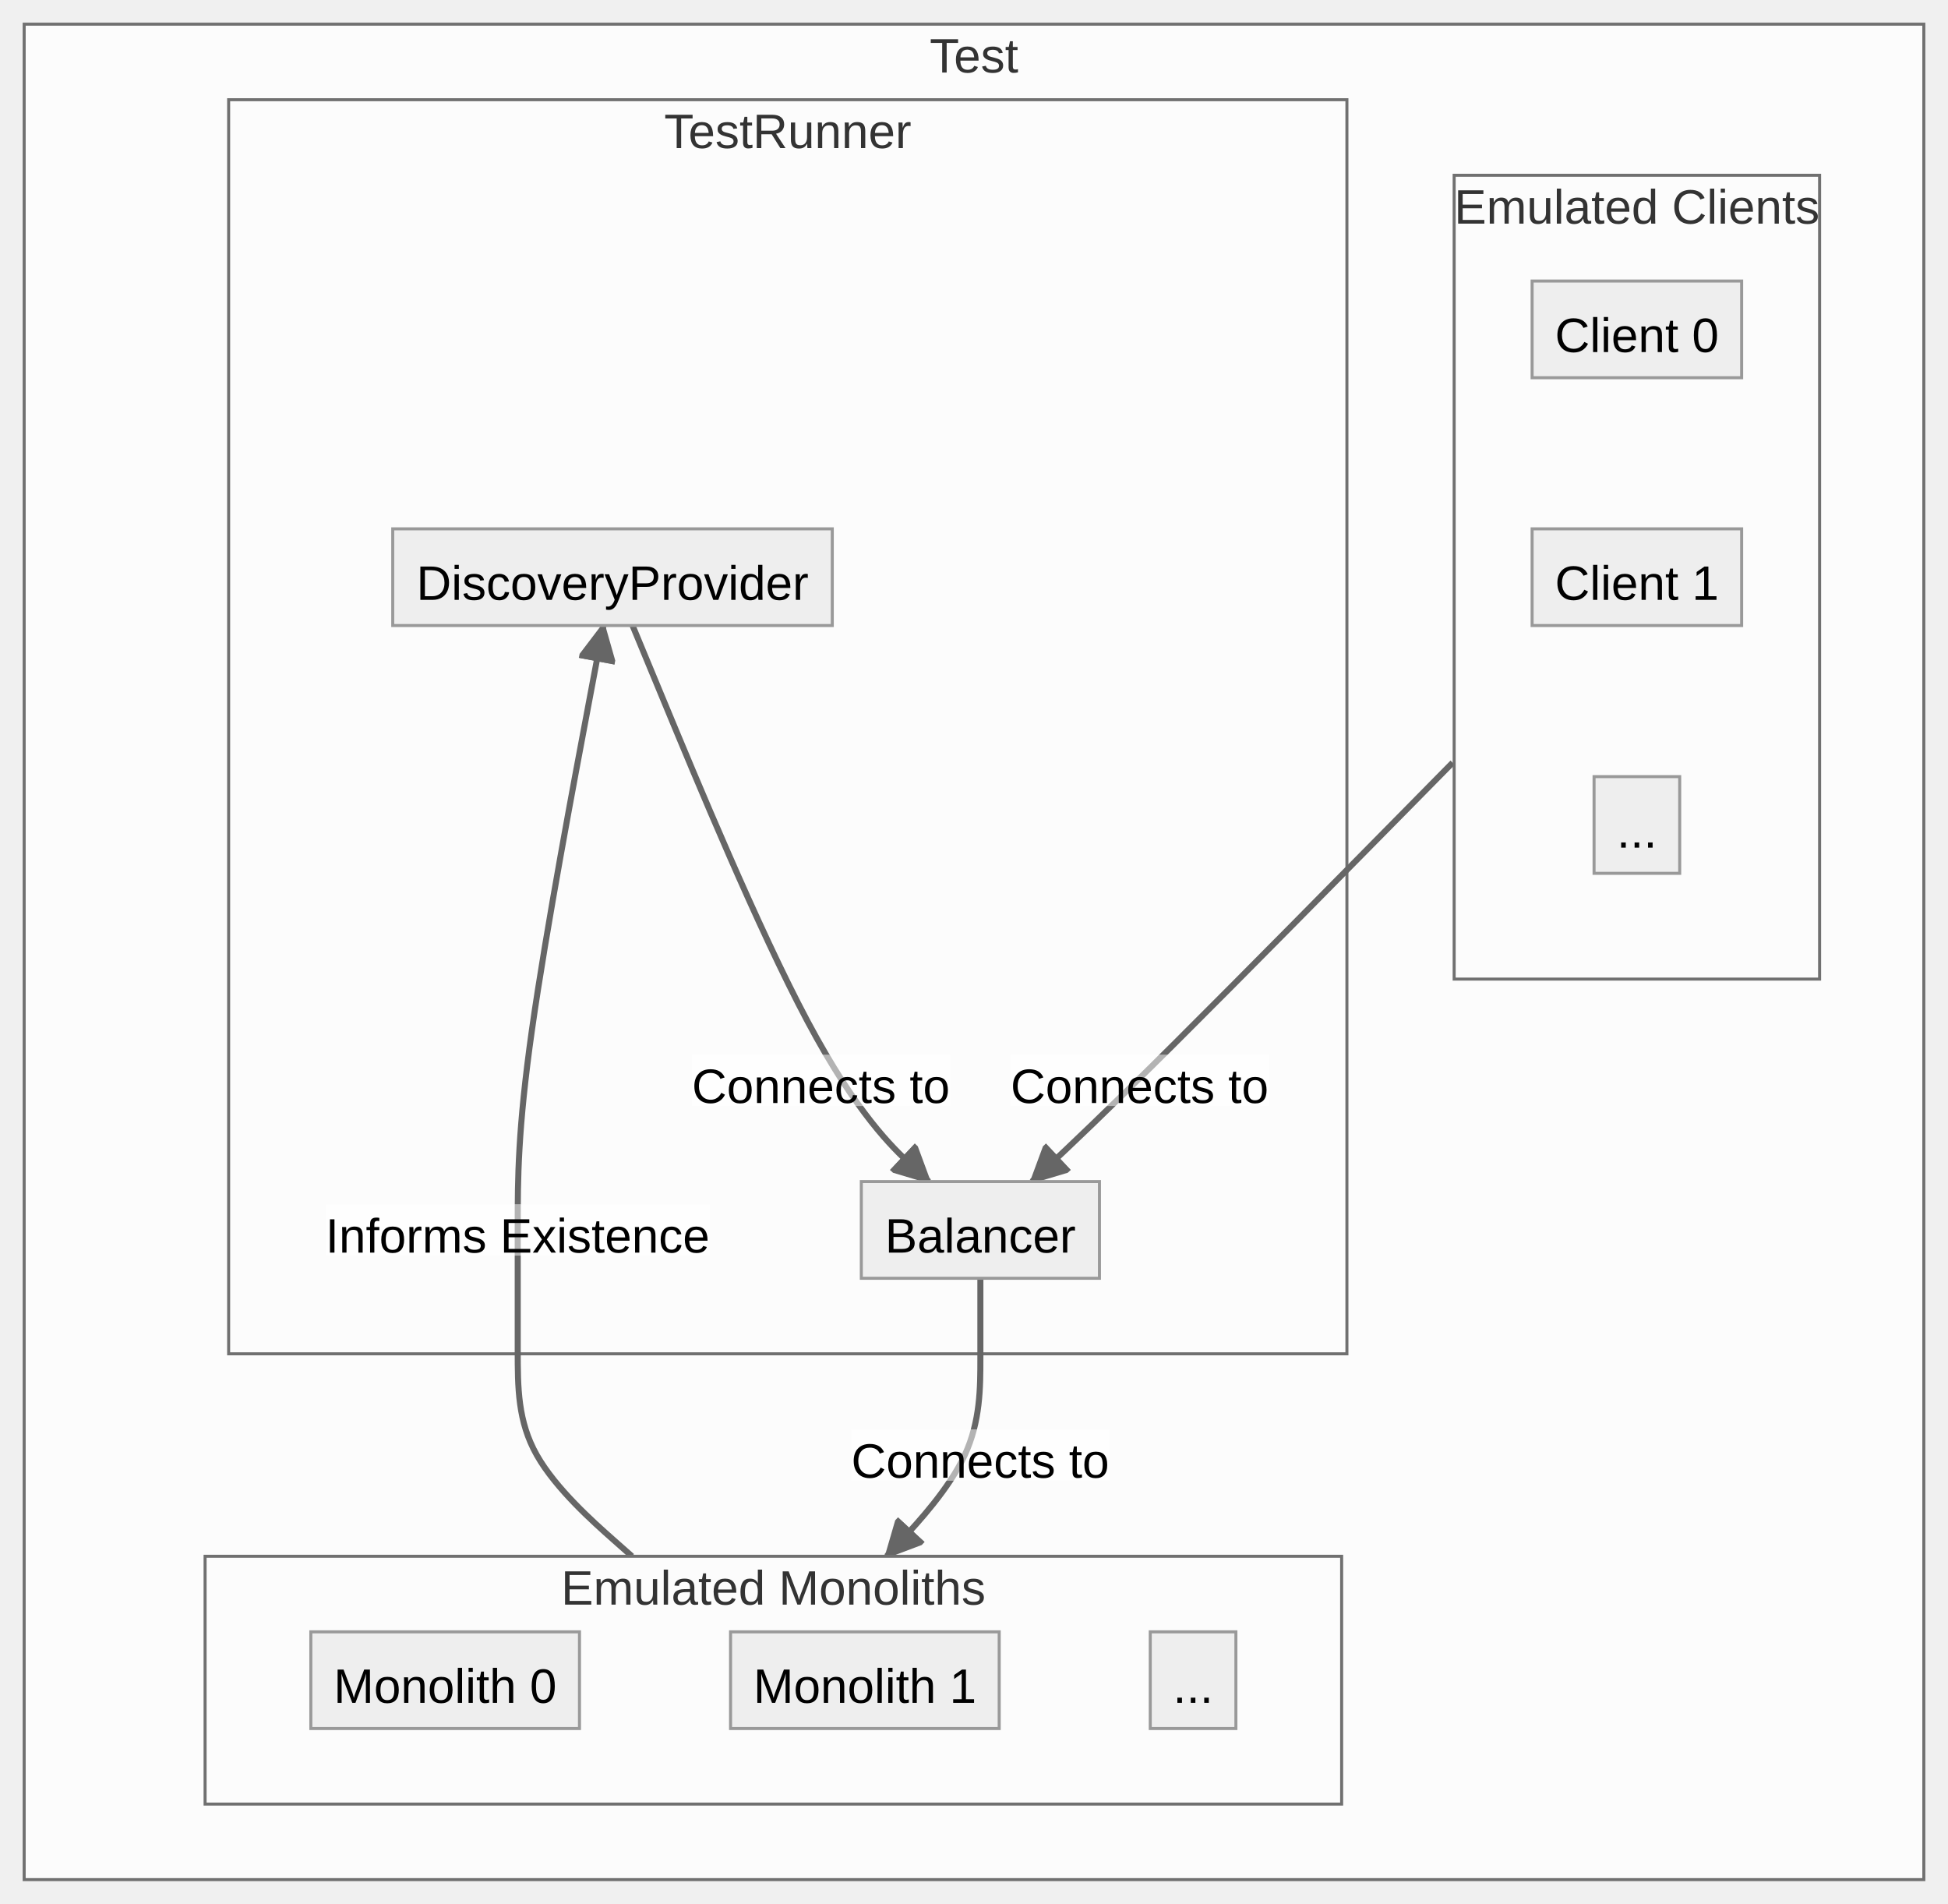
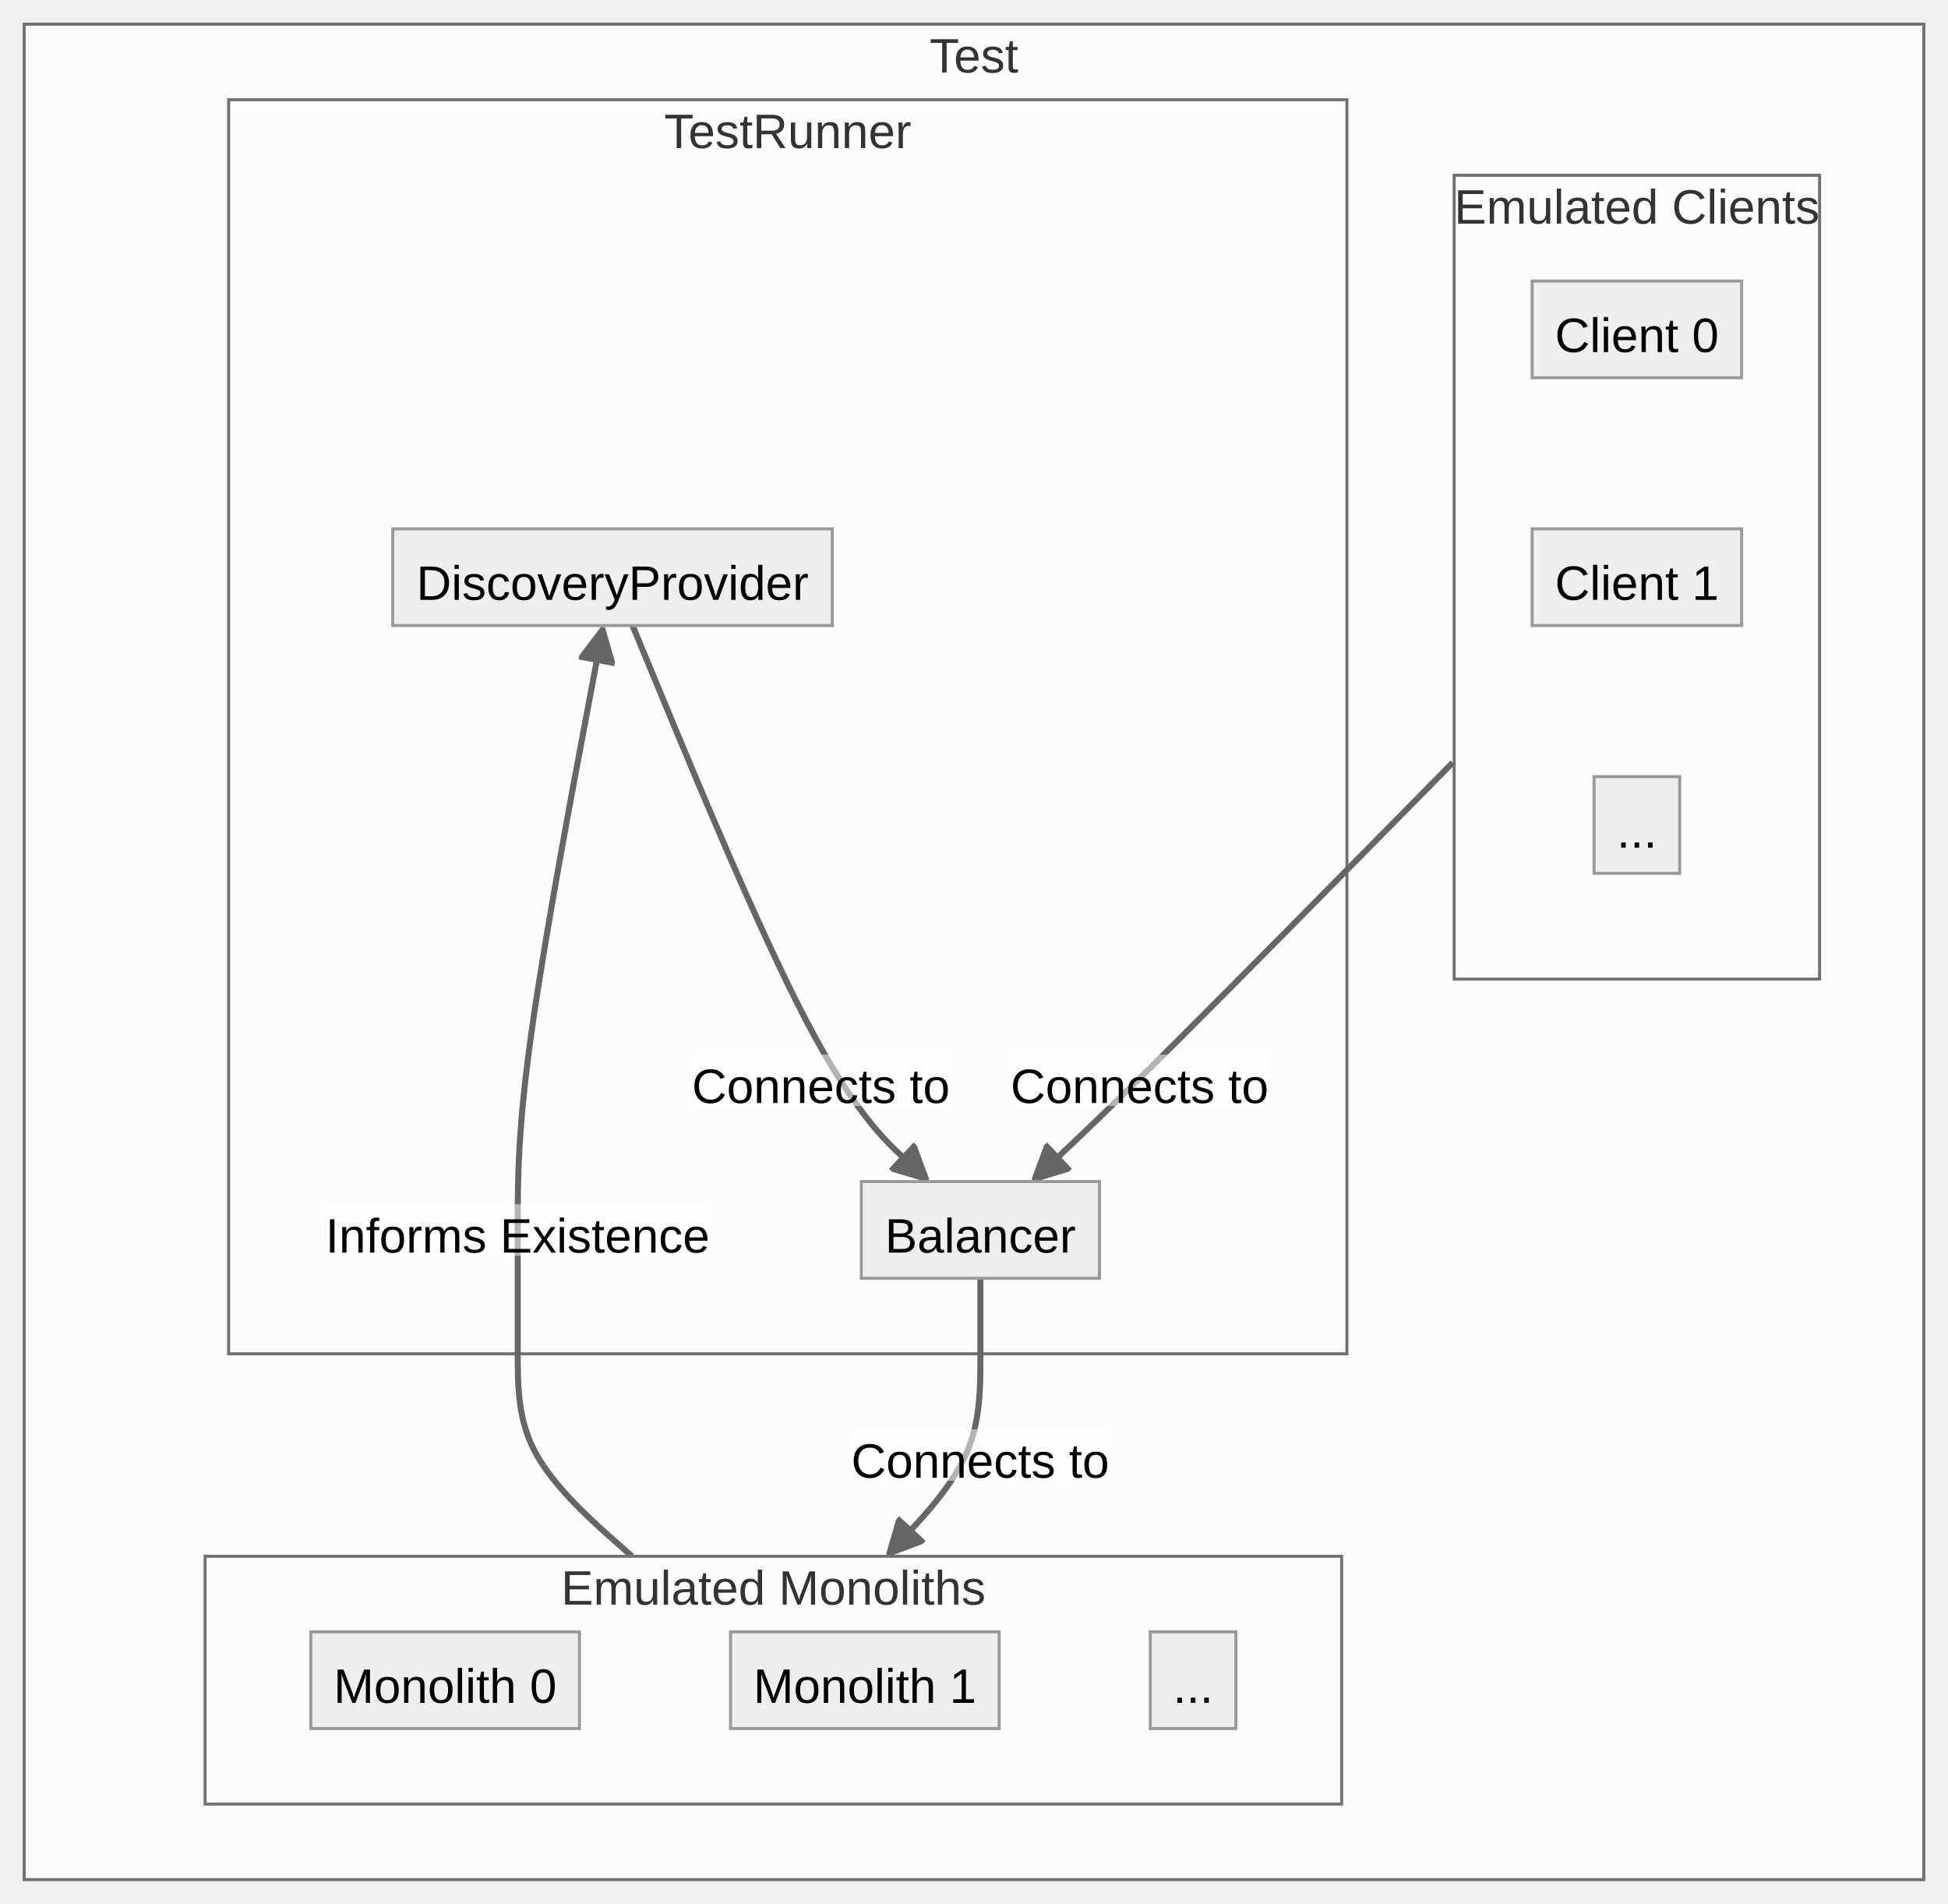
<svg xmlns="http://www.w3.org/2000/svg" aria-roledescription="flowchart-v2" role="graphics-document document" viewBox="-7.5 -8 644.766 630" style="max-width: 644.766px; background-color: white;" width="100%" id="my-svg">
  <style>#my-svg{font-family:"trebuchet ms",verdana,arial,sans-serif;font-size:16px;fill:#000000;}#my-svg .error-icon{fill:#552222;}#my-svg .error-text{fill:#552222;stroke:#552222;}#my-svg .edge-thickness-normal{stroke-width:2px;}#my-svg .edge-thickness-thick{stroke-width:3.5px;}#my-svg .edge-pattern-solid{stroke-dasharray:0;}#my-svg .edge-pattern-dashed{stroke-dasharray:3;}#my-svg .edge-pattern-dotted{stroke-dasharray:2;}#my-svg .marker{fill:#666;stroke:#666;}#my-svg .marker.cross{stroke:#666;}#my-svg svg{font-family:"trebuchet ms",verdana,arial,sans-serif;font-size:16px;}#my-svg .label{font-family:"trebuchet ms",verdana,arial,sans-serif;color:#000000;}#my-svg .cluster-label text{fill:#333;}#my-svg .cluster-label span,#my-svg p{color:#333;}#my-svg .label text,#my-svg span,#my-svg p{fill:#000000;color:#000000;}#my-svg .node rect,#my-svg .node circle,#my-svg .node ellipse,#my-svg .node polygon,#my-svg .node path{fill:#eee;stroke:#999;stroke-width:1px;}#my-svg .flowchart-label text{text-anchor:middle;}#my-svg .node .label{text-align:center;}#my-svg .node.clickable{cursor:pointer;}#my-svg .arrowheadPath{fill:#333333;}#my-svg .edgePath .path{stroke:#666;stroke-width:2.0px;}#my-svg .flowchart-link{stroke:#666;fill:none;}#my-svg .edgeLabel{background-color:white;text-align:center;}#my-svg .edgeLabel rect{opacity:0.5;background-color:white;fill:white;}#my-svg .labelBkg{background-color:rgba(255, 255, 255, 0.5);}#my-svg .cluster rect{fill:hsl(0, 0%, 98.922%);stroke:#707070;stroke-width:1px;}#my-svg .cluster text{fill:#333;}#my-svg .cluster span,#my-svg p{color:#333;}#my-svg div.mermaidTooltip{position:absolute;text-align:center;max-width:200px;padding:2px;font-family:"trebuchet ms",verdana,arial,sans-serif;font-size:12px;background:hsl(-160, 0%, 93.333%);border:1px solid #707070;border-radius:2px;pointer-events:none;z-index:100;}#my-svg .flowchartTitleText{text-anchor:middle;font-size:18px;fill:#000000;}#my-svg :root{--mermaid-font-family:"trebuchet ms",verdana,arial,sans-serif;}</style>
  <g>
-     <marker orient="auto" markerHeight="12" markerWidth="12" markerUnits="userSpaceOnUse" refY="5" refX="10" viewBox="0 0 10 10" class="marker flowchart" id="flowchart-pointEnd">
+     <marker orient="auto" markerHeight="12" markerWidth="12" markerUnits="userSpaceOnUse" refY="5" refX="6" viewBox="0 0 10 10" class="marker flowchart" id="my-svg_flowchart-pointEnd">
      <path style="stroke-width: 1; stroke-dasharray: 1, 0;" class="arrowMarkerPath" d="M 0 0 L 10 5 L 0 10 z" />
    </marker>
-     <marker orient="auto" markerHeight="12" markerWidth="12" markerUnits="userSpaceOnUse" refY="5" refX="0" viewBox="0 0 10 10" class="marker flowchart" id="flowchart-pointStart">
+     <marker orient="auto" markerHeight="12" markerWidth="12" markerUnits="userSpaceOnUse" refY="5" refX="4.5" viewBox="0 0 10 10" class="marker flowchart" id="my-svg_flowchart-pointStart">
      <path style="stroke-width: 1; stroke-dasharray: 1, 0;" class="arrowMarkerPath" d="M 0 5 L 10 10 L 10 0 z" />
    </marker>
-     <marker orient="auto" markerHeight="11" markerWidth="11" markerUnits="userSpaceOnUse" refY="5" refX="11" viewBox="0 0 10 10" class="marker flowchart" id="flowchart-circleEnd">
+     <marker orient="auto" markerHeight="11" markerWidth="11" markerUnits="userSpaceOnUse" refY="5" refX="11" viewBox="0 0 10 10" class="marker flowchart" id="my-svg_flowchart-circleEnd">
      <circle style="stroke-width: 1; stroke-dasharray: 1, 0;" class="arrowMarkerPath" r="5" cy="5" cx="5" />
    </marker>
-     <marker orient="auto" markerHeight="11" markerWidth="11" markerUnits="userSpaceOnUse" refY="5" refX="-1" viewBox="0 0 10 10" class="marker flowchart" id="flowchart-circleStart">
+     <marker orient="auto" markerHeight="11" markerWidth="11" markerUnits="userSpaceOnUse" refY="5" refX="-1" viewBox="0 0 10 10" class="marker flowchart" id="my-svg_flowchart-circleStart">
      <circle style="stroke-width: 1; stroke-dasharray: 1, 0;" class="arrowMarkerPath" r="5" cy="5" cx="5" />
    </marker>
-     <marker orient="auto" markerHeight="11" markerWidth="11" markerUnits="userSpaceOnUse" refY="5.2" refX="12" viewBox="0 0 11 11" class="marker cross flowchart" id="flowchart-crossEnd">
+     <marker orient="auto" markerHeight="11" markerWidth="11" markerUnits="userSpaceOnUse" refY="5.2" refX="12" viewBox="0 0 11 11" class="marker cross flowchart" id="my-svg_flowchart-crossEnd">
      <path style="stroke-width: 2; stroke-dasharray: 1, 0;" class="arrowMarkerPath" d="M 1,1 l 9,9 M 10,1 l -9,9" />
    </marker>
-     <marker orient="auto" markerHeight="11" markerWidth="11" markerUnits="userSpaceOnUse" refY="5.2" refX="-1" viewBox="0 0 11 11" class="marker cross flowchart" id="flowchart-crossStart">
+     <marker orient="auto" markerHeight="11" markerWidth="11" markerUnits="userSpaceOnUse" refY="5.2" refX="-1" viewBox="0 0 11 11" class="marker cross flowchart" id="my-svg_flowchart-crossStart">
      <path style="stroke-width: 2; stroke-dasharray: 1, 0;" class="arrowMarkerPath" d="M 1,1 l 9,9 M 10,1 l -9,9" />
    </marker>
    <g class="root">
      <g class="clusters" />
      <g class="edgePaths" />
      <g class="edgeLabels" />
      <g class="nodes">
        <g transform="translate(-7.5, -8)" class="root">
          <g class="clusters">
            <g id="Test" class="cluster default flowchart-label">
              <rect height="614" width="628.766" y="8" x="8" ry="0" rx="0" style="" />
              <g transform="translate(322.3828, 8)" class="cluster-label">
                <text style="">
                  <tspan class="row" x="0" dy="1em" xml:space="preserve">Test</tspan>
                </text>
              </g>
            </g>
            <g id="TestRunner" class="cluster default flowchart-label">
              <rect height="415" width="370.137" y="33" x="75.676" ry="0" rx="0" style="" />
              <g transform="translate(260.7441, 33)" class="cluster-label">
                <text style="">
                  <tspan class="row" x="0" dy="1em" xml:space="preserve">TestRunner</tspan>
                </text>
              </g>
            </g>
          </g>
          <g class="edgePaths">
-             <path marker-end="url(#flowchart-pointEnd)" style="fill:none;" class="edge-thickness-normal edge-pattern-solid flowchart-link LS-DiscoveryProvider LE-Balancer" id="L-DiscoveryProvider-Balancer-0" d="M209.365,207L219.763,232.083C230.161,257.167,250.956,307.333,267.303,338C283.65,368.667,295.548,379.833,301.497,385.417L307.446,391" />
-             <path marker-end="url(#flowchart-pointEnd)" style="fill:none;" class="edge-thickness-normal edge-pattern-solid flowchart-link LS-Balancer LE-Monoliths" id="L-Balancer-Monoliths-0" d="M324.494,423L324.494,427.167C324.494,431.333,324.494,439.667,324.494,449.417C324.494,459.167,324.494,470.333,319.322,481.5C314.149,492.667,303.804,503.833,298.631,509.417L293.459,515" />
-             <path marker-end="url(#flowchart-pointEnd)" style="fill:none;" class="edge-thickness-normal edge-pattern-solid flowchart-link LS-Clients LE-Balancer" id="L-Clients-Balancer-0" d="M480.812,252.379L463.55,269.899C446.287,287.419,411.762,322.46,388.55,345.563C365.338,368.667,353.44,379.833,347.491,385.417L341.542,391" />
-             <path marker-end="url(#flowchart-pointEnd)" style="fill:none;" class="edge-thickness-normal edge-pattern-solid flowchart-link LS-Monoliths LE-DiscoveryProvider" id="L-Monoliths-DiscoveryProvider-0" d="M209.184,515L202.88,509.417C196.576,503.833,183.969,492.667,177.665,481.5C171.361,470.333,171.361,459.167,171.361,446.75C171.361,434.333,171.361,420.667,171.361,405.583C171.361,390.5,171.361,374,176.087,340.667C180.813,307.333,190.266,257.167,194.992,232.083L199.718,207" />
+             <path marker-end="url(#my-svg_flowchart-pointEnd)" style="fill:none;" class="edge-thickness-normal edge-pattern-solid flowchart-link LS-DiscoveryProvider LE-Balancer" id="L-DiscoveryProvider-Balancer-0" d="M209.365,207L219.763,232.083C230.161,257.167,250.956,307.333,266.659,337.395C282.362,367.458,292.972,377.415,298.277,382.394L303.582,387.373" />
+             <path marker-end="url(#my-svg_flowchart-pointEnd)" style="fill:none;" class="edge-thickness-normal edge-pattern-solid flowchart-link LS-Balancer LE-Monoliths" id="L-Balancer-Monoliths-0" d="M324.494,423L324.494,427.167C324.494,431.333,324.494,439.667,324.494,449.417C324.494,459.167,324.494,470.333,319.922,480.852C315.35,491.371,306.205,501.241,301.633,506.177L297.06,511.112" />
+             <path marker-end="url(#my-svg_flowchart-pointEnd)" style="fill:none;" class="edge-thickness-normal edge-pattern-solid flowchart-link LS-Clients LE-Balancer" id="L-Clients-Balancer-0" d="M480.812,252.379L463.55,269.899C446.287,287.419,411.762,322.46,389.194,344.959C366.626,367.458,356.017,377.415,350.712,382.394L345.407,387.373" />
+             <path marker-end="url(#my-svg_flowchart-pointEnd)" style="fill:none;" class="edge-thickness-normal edge-pattern-solid flowchart-link LS-Monoliths LE-DiscoveryProvider" id="L-Monoliths-DiscoveryProvider-0" d="M209.184,515L202.88,509.417C196.576,503.833,183.969,492.667,177.665,481.5C171.361,470.333,171.361,459.167,171.361,446.75C171.361,434.333,171.361,420.667,171.361,405.583C171.361,390.5,171.361,374,175.924,341.535C180.486,309.069,189.611,260.639,194.174,236.424L198.736,212.208" />
          </g>
          <g class="edgeLabels">
            <g transform="translate(271.752, 357.5)" class="edgeLabel">
              <g transform="translate(-42.74219, -8.5)" class="label">
                <rect height="17" width="85.484" ry="0" rx="0" />
                <text style="">
                  <tspan class="row" x="0" dy="1em" xml:space="preserve">Connects to</tspan>
                </text>
              </g>
            </g>
            <g transform="translate(324.4941, 481.5)" class="edgeLabel">
              <g transform="translate(-42.74219, -8.5)" class="label">
                <rect height="17" width="85.484" ry="0" rx="0" />
                <text style="">
                  <tspan class="row" x="0" dy="1em" xml:space="preserve">Connects to</tspan>
                </text>
              </g>
            </g>
            <g transform="translate(377.2363, 357.5)" class="edgeLabel">
              <g transform="translate(-42.74219, -8.5)" class="label">
                <rect height="17" width="85.484" ry="0" rx="0" />
                <text style="">
                  <tspan class="row" x="0" dy="1em" xml:space="preserve">Connects to</tspan>
                </text>
              </g>
            </g>
            <g transform="translate(171.3613, 407)" class="edgeLabel">
              <g transform="translate(-63.62891, -8.5)" class="label">
                <rect height="17" width="127.258" ry="0" rx="0" />
                <text style="">
                  <tspan class="row" x="0" dy="1em" xml:space="preserve">Informs Existence</tspan>
                </text>
              </g>
            </g>
          </g>
          <g class="nodes">
            <g transform="translate(202.7324, 191)" id="flowchart-DiscoveryProvider-0" class="node default default flowchart-label">
              <rect height="32" width="145.484" y="-16" x="-72.742" ry="0" rx="0" style="" class="basic label-container" />
              <g transform="translate(0, -8.5)" style="" class="label">
                <rect />
                <text style="">
                  <tspan class="row" x="0" dy="1em" xml:space="preserve">DiscoveryProvider</tspan>
                </text>
              </g>
            </g>
            <g transform="translate(324.4941, 407)" id="flowchart-Balancer-1" class="node default default flowchart-label">
              <rect height="32" width="78.82" y="-16" x="-39.41" ry="0" rx="0" style="" class="basic label-container" />
              <g transform="translate(0, -8.5)" style="" class="label">
                <rect />
                <text style="">
                  <tspan class="row" x="0" dy="1em" xml:space="preserve">Balancer</tspan>
                </text>
              </g>
            </g>
            <g transform="translate(59.88086, 507)" class="root">
              <g class="clusters">
                <g id="Monoliths" class="cluster default flowchart-label">
                  <rect height="82" width="376.188" y="8" x="8" ry="0" rx="0" style="" />
                  <g transform="translate(196.0938, 8)" class="cluster-label">
                    <text style="">
                      <tspan class="row" x="0" dy="1em" xml:space="preserve">Emulated Monoliths</tspan>
                    </text>
                  </g>
                </g>
              </g>
              <g class="edgePaths" />
              <g class="edgeLabels" />
              <g class="nodes">
                <g transform="translate(87.46094, 49)" id="flowchart-m0-7" class="node default default flowchart-label">
                  <rect height="32" width="88.922" y="-16" x="-44.461" ry="0" rx="0" style="" class="basic label-container" />
                  <g transform="translate(0, -8.5)" style="" class="label">
                    <rect />
                    <text style="">
                      <tspan class="row" x="0" dy="1em" xml:space="preserve">Monolith 0</tspan>
                    </text>
                  </g>
                </g>
                <g transform="translate(226.3828, 49)" id="flowchart-m1-8" class="node default default flowchart-label">
                  <rect height="32" width="88.922" y="-16" x="-44.461" ry="0" rx="0" style="" class="basic label-container" />
                  <g transform="translate(0, -8.5)" style="" class="label">
                    <rect />
                    <text style="">
                      <tspan class="row" x="0" dy="1em" xml:space="preserve">Monolith 1</tspan>
                    </text>
                  </g>
                </g>
                <g transform="translate(335.0156, 49)" id="flowchart-mn-9" class="node default default flowchart-label">
                  <rect height="32" width="28.344" y="-16" x="-14.172" ry="0" rx="0" style="" class="basic label-container" />
                  <g transform="translate(0, -8.5)" style="" class="label">
                    <rect />
                    <text style="">
                      <tspan class="row" x="0" dy="1em" xml:space="preserve">...</tspan>
                    </text>
                  </g>
                </g>
              </g>
            </g>
            <g transform="translate(474.1133, 50)" class="root">
              <g class="clusters">
                <g id="Clients" class="cluster default flowchart-label">
                  <rect height="266" width="120.953" y="8" x="7.199" ry="0" rx="0" style="" />
                  <g transform="translate(67.67578, 8)" class="cluster-label">
                    <text style="">
                      <tspan class="row" x="0" dy="1em" xml:space="preserve">Emulated Clients</tspan>
                    </text>
                  </g>
                </g>
              </g>
              <g class="edgePaths" />
              <g class="edgeLabels" />
              <g class="nodes">
                <g transform="translate(67.67578, 59)" id="flowchart-c0-4" class="node default default flowchart-label">
                  <rect height="32" width="69.352" y="-16" x="-34.676" ry="0" rx="0" style="" class="basic label-container" />
                  <g transform="translate(0, -8.5)" style="" class="label">
                    <rect />
                    <text style="">
                      <tspan class="row" x="0" dy="1em" xml:space="preserve">Client 0</tspan>
                    </text>
                  </g>
                </g>
                <g transform="translate(67.67578, 141)" id="flowchart-c1-5" class="node default default flowchart-label">
                  <rect height="32" width="69.352" y="-16" x="-34.676" ry="0" rx="0" style="" class="basic label-container" />
                  <g transform="translate(0, -8.5)" style="" class="label">
                    <rect />
                    <text style="">
                      <tspan class="row" x="0" dy="1em" xml:space="preserve">Client 1</tspan>
                    </text>
                  </g>
                </g>
                <g transform="translate(67.67578, 223)" id="flowchart-cn-6" class="node default default flowchart-label">
                  <rect height="32" width="28.344" y="-16" x="-14.172" ry="0" rx="0" style="" class="basic label-container" />
                  <g transform="translate(0, -8.5)" style="" class="label">
                    <rect />
                    <text style="">
                      <tspan class="row" x="0" dy="1em" xml:space="preserve">...</tspan>
                    </text>
                  </g>
                </g>
              </g>
            </g>
          </g>
        </g>
      </g>
    </g>
  </g>
</svg>
